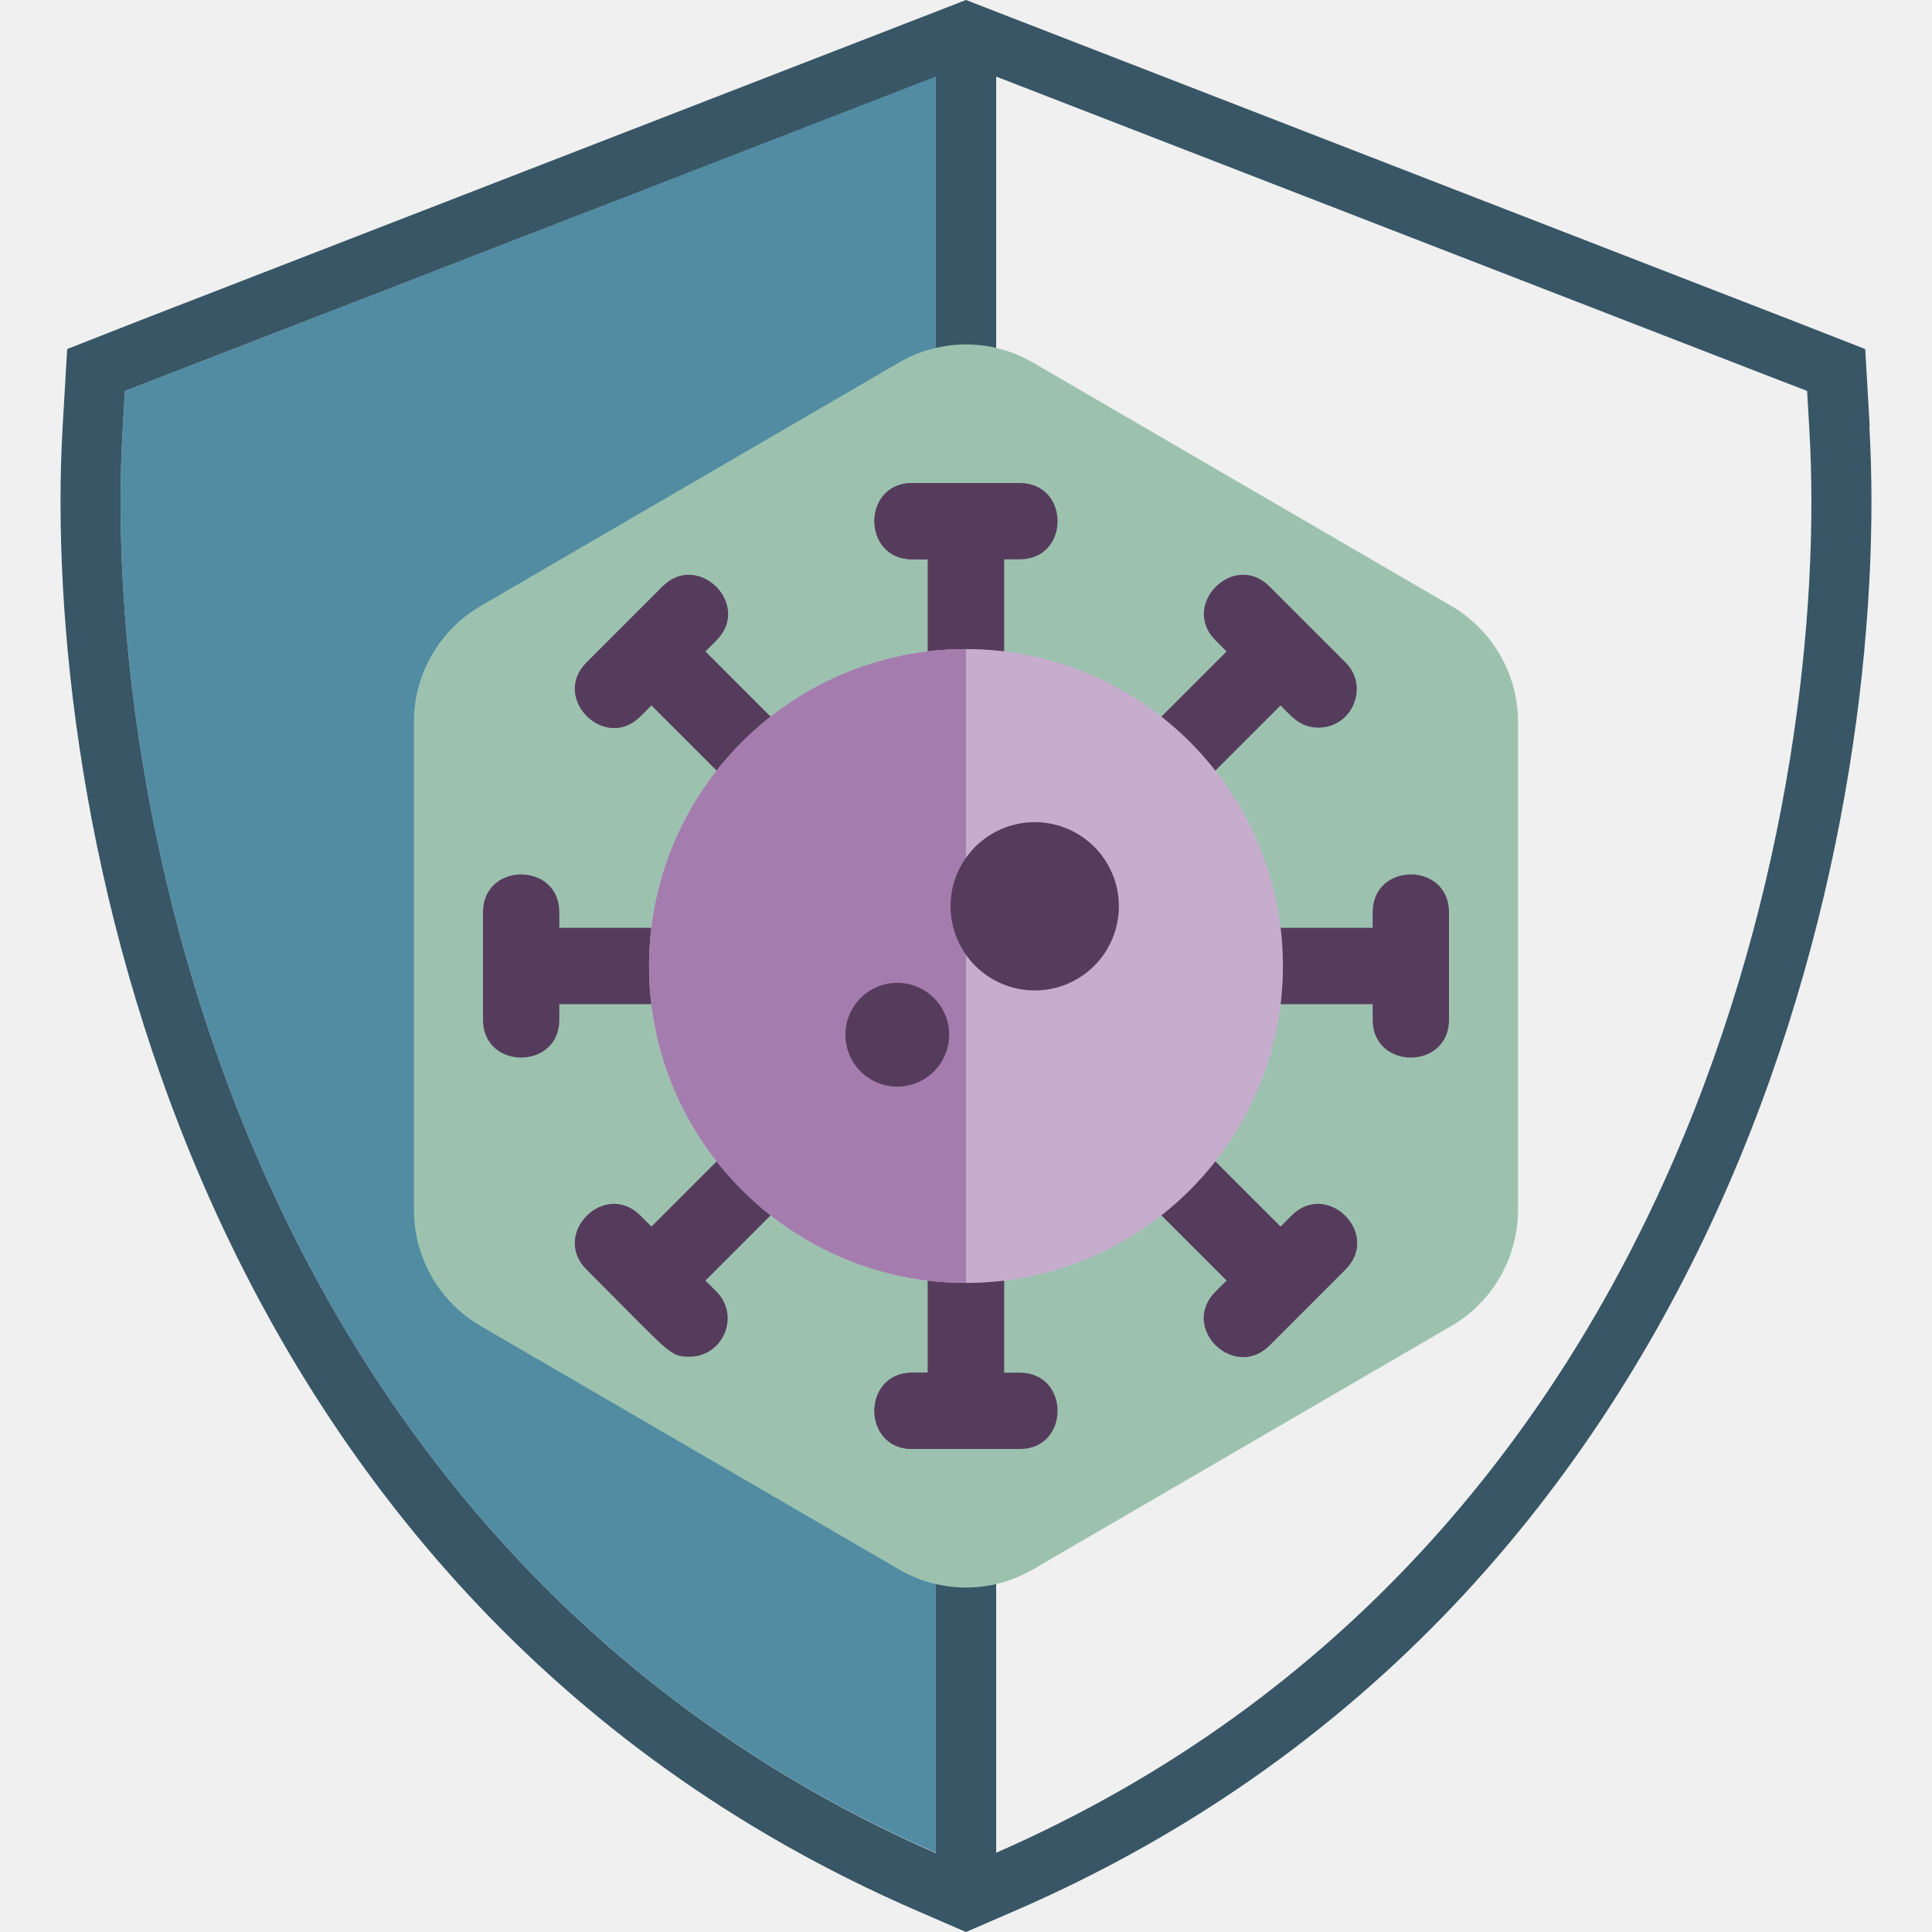
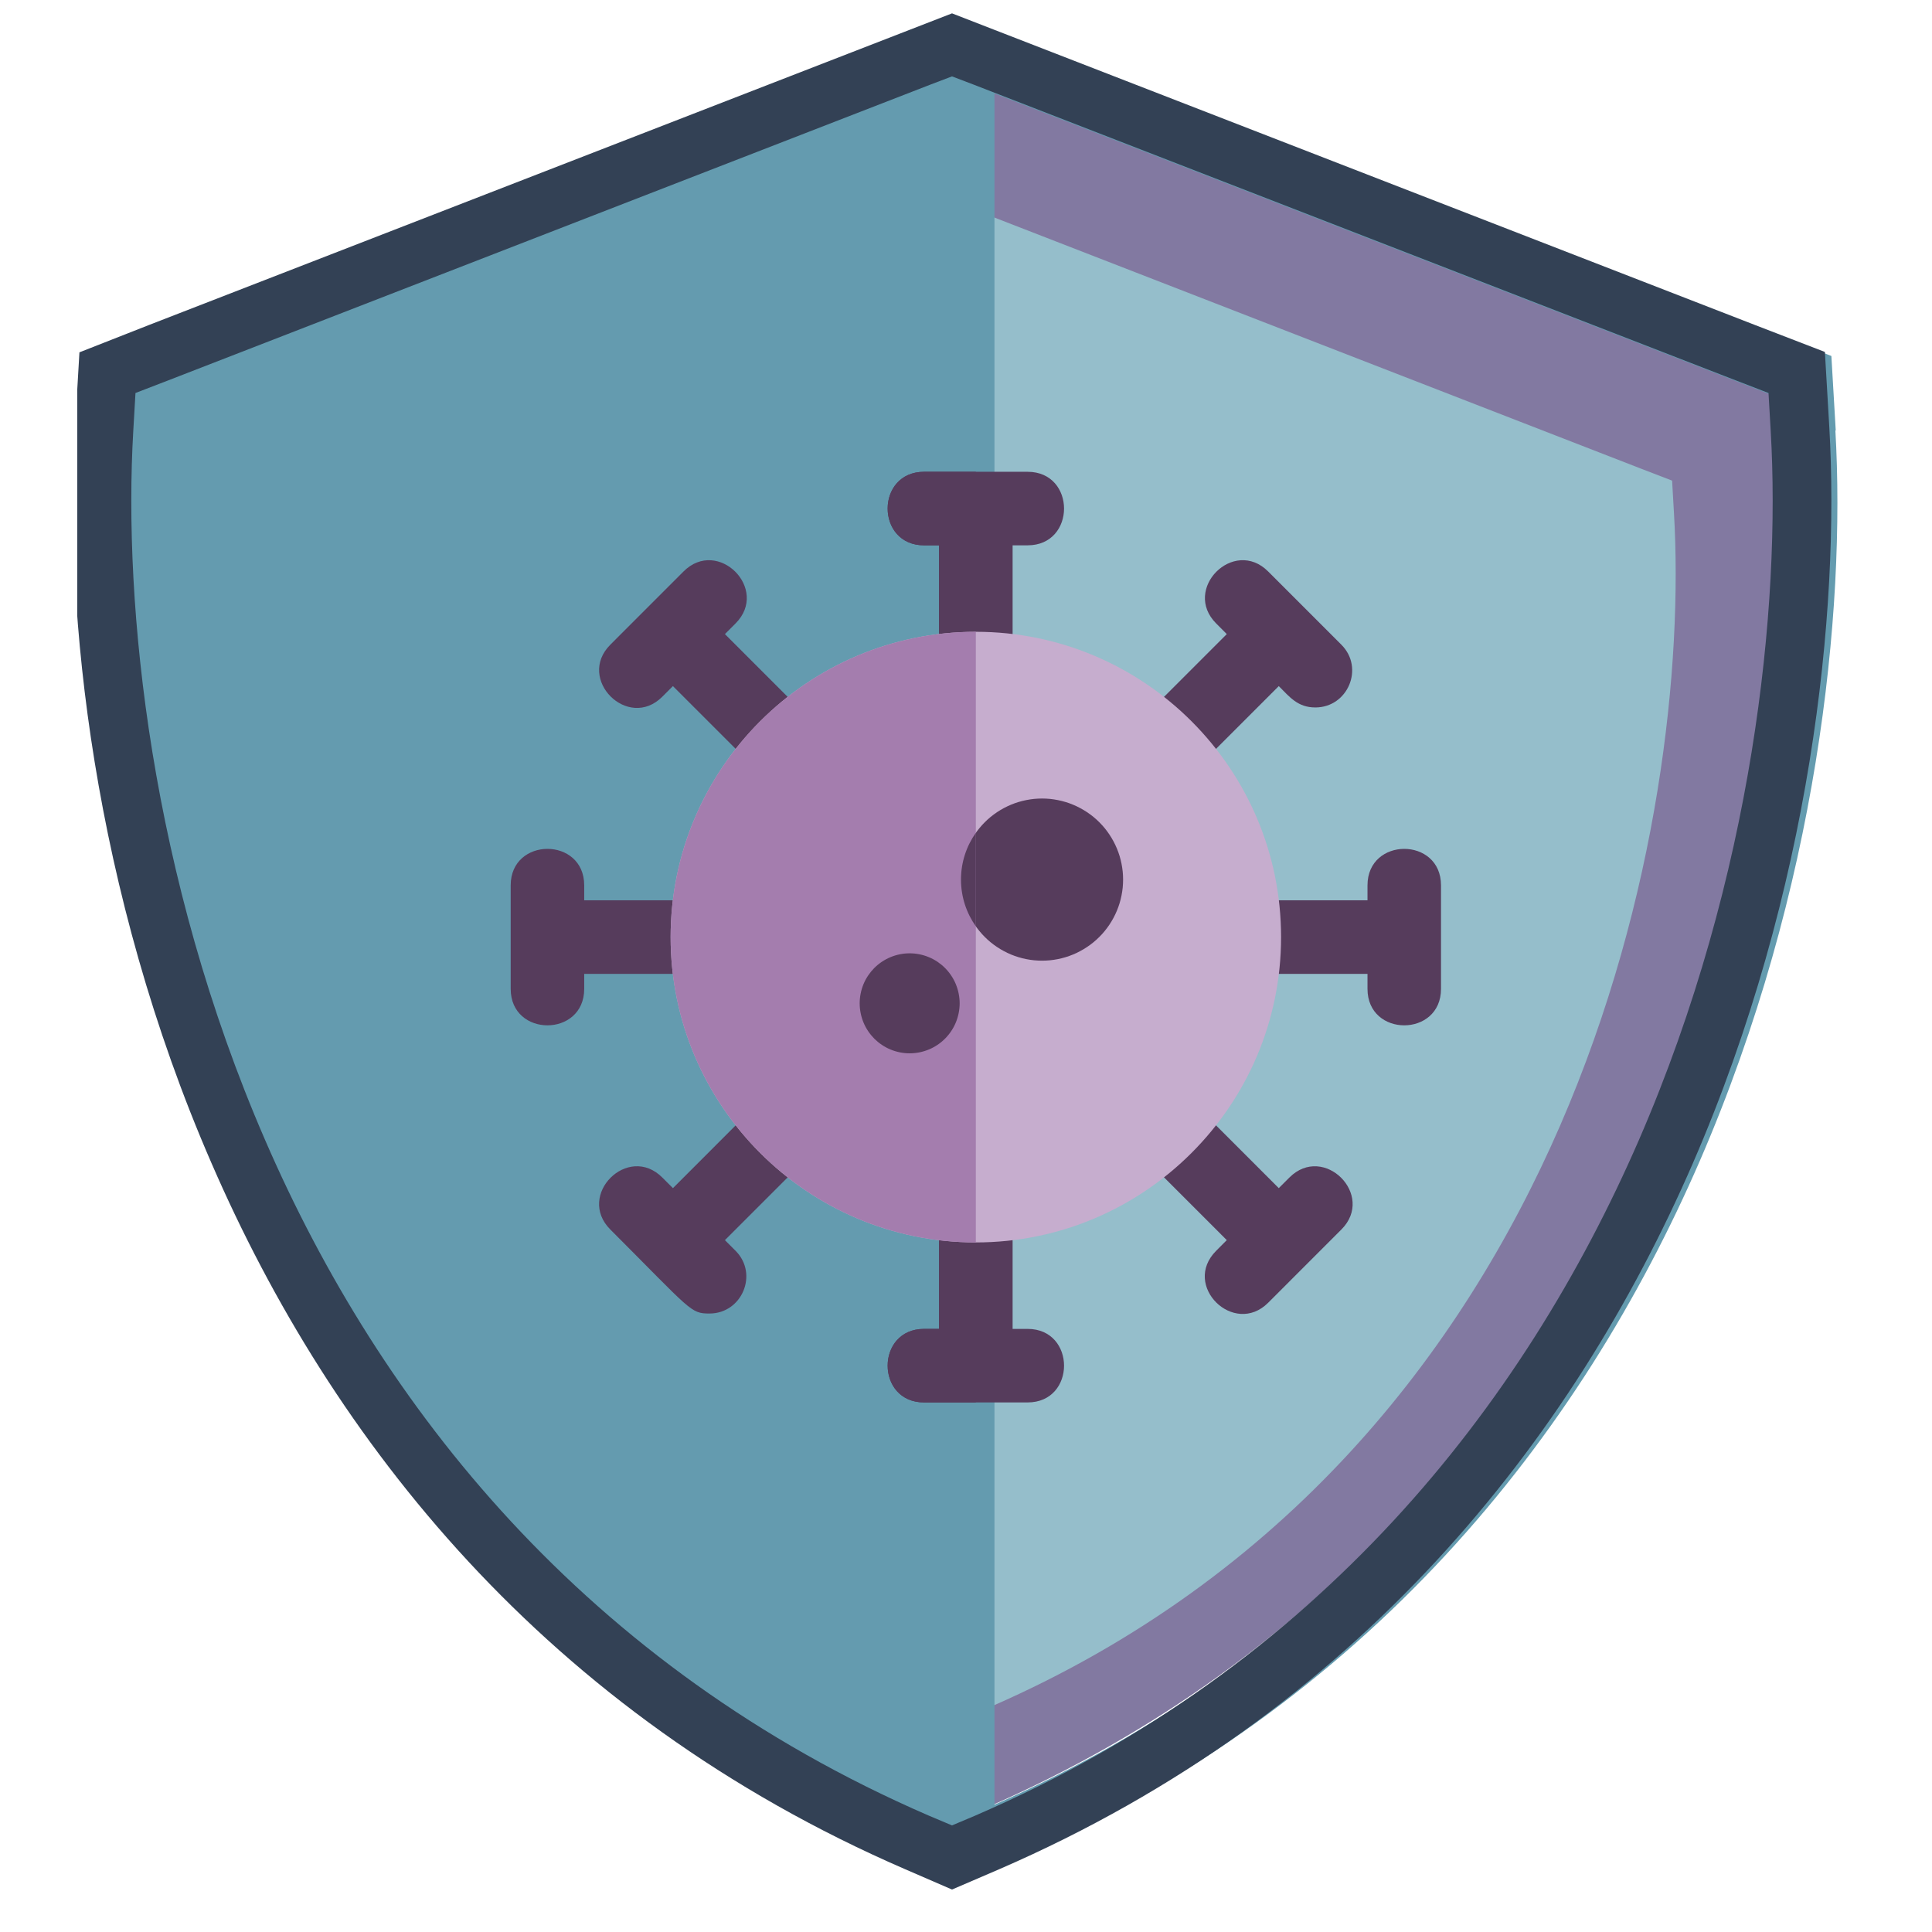
<svg xmlns="http://www.w3.org/2000/svg" width="500" zoomAndPan="magnify" viewBox="0 0 375 375" height="500" preserveAspectRatio="xMidYMid meet" version="1.0">
  <defs>
-     <clipPath id="88d47c40f9">
-       <path d="M 80.344 66.156 L 294.648 66.156 L 294.648 308.926 L 80.344 308.926 Z M 80.344 66.156 " clip-rule="nonzero" />
+     <clipPath id="4ffe143d66">
+       <path d="M 15 2.594 L 356 2.594 L 356 367 L 15 367 Z M 15 2.594 " clip-rule="nonzero" />
    </clipPath>
-     <clipPath id="4476d23efa">
-       <path d="M 174.531 304.641 L 93.309 257.383 C 85.281 252.715 80.344 244.129 80.344 234.84 L 80.344 140.152 C 80.344 130.867 85.281 122.281 93.309 117.609 L 174.531 70.352 C 182.547 65.691 192.449 65.691 200.461 70.352 L 281.684 117.609 C 289.711 122.281 294.648 130.867 294.648 140.152 L 294.648 234.84 C 294.648 244.129 289.711 252.715 281.684 257.383 L 200.461 304.641 C 192.449 309.305 182.547 309.305 174.531 304.641 Z M 174.531 304.641 " clip-rule="nonzero" />
+     <clipPath id="65497db7cb">
+       <path d="M 99.125 164.07 L 144.629 164.07 L 144.629 199.715 L 99.125 199.715 Z M 99.125 164.07 " clip-rule="nonzero" />
    </clipPath>
-     <clipPath id="4e7e9c61c2">
-       <path d="M 93.75 169 L 141 169 L 141 206 L 93.75 206 Z M 93.75 169 " clip-rule="nonzero" />
+     <clipPath id="52318166be">
+       <path d="M 172 91.574 L 207 91.574 L 207 137 L 172 137 Z M 172 91.574 " clip-rule="nonzero" />
    </clipPath>
-     <clipPath id="b4fa377545">
-       <path d="M 169 93.75 L 206 93.75 L 206 141 L 169 141 Z M 169 93.75 " clip-rule="nonzero" />
+     <clipPath id="bc8c91cb96">
+       <path d="M 172 226.691 L 207 226.691 L 207 272.211 L 172 272.211 Z M 172 226.691 " clip-rule="nonzero" />
    </clipPath>
-     <clipPath id="4690de3fd3">
-       <path d="M 169 234 L 206 234 L 206 281.25 L 169 281.25 Z M 169 234 " clip-rule="nonzero" />
+     <clipPath id="860693d140">
+       <path d="M 234.195 164.07 L 279.699 164.07 L 279.699 199.715 L 234.195 199.715 Z M 234.195 164.07 " clip-rule="nonzero" />
    </clipPath>
-     <clipPath id="8c16a47c59">
-       <path d="M 234 169 L 281.25 169 L 281.25 206 L 234 206 Z M 234 169 " clip-rule="nonzero" />
+     <clipPath id="98e5ae7aa4">
+       <path d="M 172 226.691 L 189.895 226.691 L 189.895 272.211 L 172 272.211 Z M 172 226.691 " clip-rule="nonzero" />
    </clipPath>
-     <clipPath id="8973cac953">
-       <path d="M 169 234 L 188 234 L 188 281.25 L 169 281.25 Z M 169 234 " clip-rule="nonzero" />
-     </clipPath>
-     <clipPath id="200bfb1173">
-       <path d="M 169 93.75 L 188 93.75 L 188 141 L 169 141 Z M 169 93.75 " clip-rule="nonzero" />
+     <clipPath id="baa75c86ed">
+       <path d="M 172 91.574 L 189.895 91.574 L 189.895 137 L 172 137 Z M 172 91.574 " clip-rule="nonzero" />
    </clipPath>
  </defs>
-   <path fill="#528ca3" d="M 23.805 83.422 C 21.754 118.434 27.246 172.41 50.172 225.219 C 73.098 277.953 113.598 329.809 181.641 359.617 L 181.641 14.797 L 31.273 73.168 L 24.242 75.879 Z M 23.805 83.422 " fill-opacity="1" fill-rule="nonzero" />
-   <path fill="#385666" d="M 181.641 14.867 L 181.641 359.691 C 113.598 329.809 73.098 277.953 50.172 225.219 C 27.246 172.41 21.754 118.434 23.805 83.422 L 24.242 75.879 L 31.273 73.168 Z M 193.359 359.691 L 193.359 14.867 L 343.727 73.168 L 350.758 75.879 L 351.195 83.422 C 353.246 118.434 347.754 172.41 324.828 225.219 C 301.902 277.953 261.402 329.809 193.359 359.617 Z M 362.914 82.762 L 362.035 67.75 L 347.973 62.254 L 195.996 3.297 L 187.5 0 L 179.004 3.297 L 27.027 62.254 L 13.039 67.75 L 12.16 82.762 C 10.035 119.312 15.746 175.27 39.477 229.906 C 63.43 285.059 106.129 339.77 178.199 370.973 L 187.5 375 L 196.801 370.973 C 268.871 339.77 311.57 285.059 335.523 229.906 C 359.254 175.195 364.965 119.312 362.84 82.762 Z M 362.914 82.762 " fill-opacity="1" fill-rule="nonzero" />
-   <g clip-path="url(#88d47c40f9)">
-     <g clip-path="url(#4476d23efa)">
-       <path fill="#9cc2af" d="M 294.648 62.809 L 294.648 312.277 L 80.344 312.277 L 80.344 62.809 Z M 294.648 62.809 " fill-opacity="1" fill-rule="nonzero" />
-     </g>
+   <rect x="-37.5" width="450" fill="#ffffff" y="-37.5" height="450" fill-opacity="1" />
+   <rect x="-37.5" width="450" fill="#ffffff" y="-37.5" height="450" fill-opacity="1" />
+   <path fill="#8279a1" d="M 344.547 83.629 C 346.527 117.477 341.223 169.652 319.066 220.703 C 296.914 271.68 257.773 321.812 192.02 350.625 L 192.02 17.293 L 337.328 73.719 L 344.125 76.34 Z M 344.547 83.629 " fill-opacity="1" fill-rule="nonzero" />
+   <path fill="#95becb" d="M 324.918 99.613 C 326.637 128.961 322.035 174.203 302.828 218.461 C 283.617 262.664 249.68 306.129 192.672 331.113 L 192.672 42.094 L 318.66 91.02 L 324.555 93.289 Z M 324.918 99.613 " fill-opacity="1" fill-rule="nonzero" />
+   <path stroke-linecap="butt" transform="matrix(0.963056, 0, 0, 0.963394, -54.10388, -68.4277)" fill-opacity="1" fill="#649baf" fill-rule="nonzero" stroke-linejoin="miter" d="M 87.054 158.406 C 85.002 193.418 90.494 247.394 113.423 300.202 C 136.348 352.937 176.848 404.792 244.889 434.602 L 244.889 89.781 L 94.526 148.152 L 87.492 150.864 Z M 87.054 158.406 " stroke="#649baf" stroke-width="1" stroke-opacity="1" stroke-miterlimit="4" />
+   <path fill="#649baf" d="M 181.738 18.148 L 181.738 350.352 C 116.211 321.562 77.207 271.605 55.129 220.801 C 33.047 169.926 27.758 117.926 29.734 84.195 L 30.156 76.93 L 36.93 74.316 Z M 193.027 350.352 L 193.027 18.148 L 337.836 74.316 L 344.609 76.93 L 345.031 84.195 C 347.004 117.926 341.715 169.926 319.637 220.801 C 297.559 271.605 258.555 321.562 193.027 350.281 Z M 356.316 83.559 L 355.469 69.098 L 341.926 63.801 L 195.562 7.004 L 187.383 3.828 L 179.199 7.004 L 32.84 63.801 L 19.367 69.098 L 18.52 83.559 C 16.473 118.773 21.973 172.68 44.828 225.316 C 67.895 278.449 109.016 331.16 178.426 361.219 L 187.383 365.102 L 196.34 361.219 C 265.746 331.16 306.871 278.449 329.938 225.316 C 352.789 172.609 358.289 118.773 356.246 83.559 Z M 356.316 83.559 " fill-opacity="1" fill-rule="nonzero" />
+   <g clip-path="url(#4ffe143d66)">
+     <path fill="#334155" d="M 184.785 14.828 L 180.66 16.395 L 33.125 73.648 L 26.297 76.281 L 25.871 83.605 C 23.879 117.605 29.211 170.023 51.469 221.305 C 73.793 272.801 113.469 323.441 180.23 352.391 L 184.785 354.309 L 189.332 352.391 C 256.027 323.516 295.699 272.801 318.098 221.305 C 340.352 170.023 345.684 117.605 343.691 83.605 L 343.266 76.281 L 336.441 73.648 L 188.906 16.395 Z M 354.215 68.387 L 355.07 82.969 C 357.133 118.527 351.582 172.797 328.551 225.859 C 305.297 279.344 263.773 332.547 193.883 362.844 L 184.785 366.758 L 175.754 362.844 C 105.789 332.547 64.34 279.418 41.09 225.859 C 17.977 172.797 12.43 118.461 14.566 82.969 L 15.418 68.387 L 28.996 63.051 L 176.535 5.797 L 184.785 2.594 L 193.031 5.797 L 340.566 63.051 L 354.215 68.316 Z M 354.215 68.387 " fill-opacity="1" fill-rule="nonzero" />
  </g>
-   <path fill="#563c5c" d="M 124.309 235.938 L 126.449 238.074 L 144.004 220.52 C 146.895 217.629 151.586 217.629 154.48 220.52 C 157.375 223.414 157.375 228.105 154.48 231 L 136.926 248.555 L 139.062 250.691 C 143.746 255.371 140.363 263.336 133.824 263.336 C 129.957 263.336 130.254 262.84 113.832 246.414 C 106.91 239.492 117.383 229.008 124.309 235.938 Z M 124.309 235.938 " fill-opacity="1" fill-rule="nonzero" />
-   <g clip-path="url(#4e7e9c61c2)">
-     <path fill="#563c5c" d="M 108.566 177.07 L 108.566 180.09 L 133.395 180.09 C 137.484 180.09 140.801 183.406 140.801 187.5 C 140.801 191.59 137.484 194.91 133.395 194.91 L 108.566 194.91 L 108.566 197.93 C 108.566 207.719 93.75 207.73 93.75 197.93 L 93.75 177.07 C 93.75 167.277 108.566 167.27 108.566 177.07 Z M 108.566 177.07 " fill-opacity="1" fill-rule="nonzero" />
+   <path fill="#563c5c" d="M 128.555 228.559 L 130.617 230.617 L 147.523 213.703 C 150.309 210.918 154.824 210.918 157.613 213.703 C 160.398 216.492 160.398 221.012 157.613 223.801 L 140.707 240.711 L 142.766 242.77 C 147.273 247.281 144.016 254.953 137.719 254.953 C 133.996 254.953 134.281 254.477 118.465 238.648 C 111.801 231.98 121.887 221.883 128.555 228.559 Z M 128.555 228.559 " fill-opacity="1" fill-rule="nonzero" />
+   <g clip-path="url(#65497db7cb)">
+     <path fill="#563c5c" d="M 113.395 171.844 L 113.395 174.754 L 137.305 174.754 C 141.246 174.754 144.438 177.949 144.438 181.895 C 144.438 185.832 141.246 189.031 137.305 189.031 L 113.395 189.031 L 113.395 191.941 C 113.395 201.371 99.125 201.383 99.125 191.941 L 99.125 171.844 C 99.125 162.41 113.395 162.402 113.395 171.844 Z M 113.395 171.844 " fill-opacity="1" fill-rule="nonzero" />
  </g>
-   <path fill="#563c5c" d="M 144.004 154.48 L 126.445 136.926 L 124.309 139.062 C 117.398 145.973 106.914 135.5 113.832 128.586 C 126.562 115.852 100.426 141.992 128.582 113.832 C 135.504 106.91 145.992 117.379 139.062 124.309 L 136.926 126.449 L 154.48 144.004 C 157.371 146.895 157.371 151.586 154.48 154.48 C 151.586 157.371 146.895 157.371 144.004 154.48 Z M 144.004 154.48 " fill-opacity="1" fill-rule="nonzero" />
-   <g clip-path="url(#b4fa377545)">
-     <path fill="#563c5c" d="M 177.07 93.75 L 197.93 93.75 C 207.719 93.75 207.73 108.566 197.93 108.566 L 194.91 108.566 L 194.91 133.395 C 194.91 137.484 191.59 140.801 187.5 140.801 C 183.406 140.801 180.09 137.484 180.09 133.395 L 180.09 108.566 L 177.07 108.566 C 167.277 108.566 167.27 93.75 177.07 93.75 Z M 177.07 93.75 " fill-opacity="1" fill-rule="nonzero" />
+   <path fill="#563c5c" d="M 147.523 150.082 L 130.613 133.172 L 128.555 135.23 C 121.902 141.887 111.805 131.797 118.465 125.137 C 130.727 112.867 105.555 138.051 132.672 110.922 C 139.336 104.254 149.438 114.34 142.766 121.016 L 140.707 123.078 L 157.613 139.988 C 160.395 142.773 160.395 147.293 157.613 150.082 C 154.824 152.867 150.309 152.867 147.523 150.082 Z M 147.523 150.082 " fill-opacity="1" fill-rule="nonzero" />
+   <g clip-path="url(#52318166be)">
+     <path fill="#563c5c" d="M 179.367 91.574 L 199.457 91.574 C 208.883 91.574 208.895 105.848 199.457 105.848 L 196.547 105.848 L 196.547 129.77 C 196.547 133.707 193.352 136.902 189.414 136.902 C 185.469 136.902 182.277 133.707 182.277 129.77 L 182.277 105.848 L 179.367 105.848 C 169.938 105.848 169.93 91.574 179.367 91.574 Z M 179.367 91.574 " fill-opacity="1" fill-rule="nonzero" />
  </g>
-   <g clip-path="url(#4690de3fd3)">
-     <path fill="#563c5c" d="M 177.07 266.434 L 180.09 266.434 L 180.09 241.605 C 180.09 237.516 183.406 234.199 187.5 234.199 C 191.59 234.199 194.91 237.516 194.91 241.605 L 194.91 266.434 L 197.93 266.434 C 207.719 266.434 207.73 281.25 197.93 281.25 L 177.07 281.25 C 167.277 281.25 167.27 266.434 177.07 266.434 Z M 177.07 266.434 " fill-opacity="1" fill-rule="nonzero" />
+   <g clip-path="url(#bc8c91cb96)">
+     <path fill="#563c5c" d="M 179.367 257.938 L 182.277 257.938 L 182.277 234.02 C 182.277 230.078 185.469 226.883 189.414 226.883 C 193.352 226.883 196.547 230.078 196.547 234.02 L 196.547 257.938 L 199.457 257.938 C 208.883 257.938 208.895 272.211 199.457 272.211 L 179.367 272.211 C 169.938 272.211 169.93 257.938 179.367 257.938 Z M 179.367 257.938 " fill-opacity="1" fill-rule="nonzero" />
  </g>
-   <path fill="#563c5c" d="M 238.074 126.449 L 235.938 124.309 C 229.016 117.387 239.484 106.902 246.414 113.832 C 259.148 126.566 233.008 100.426 261.168 128.586 C 265.852 133.266 262.469 141.23 255.93 141.23 C 252.375 141.23 250.762 139.137 248.555 136.926 L 231 154.48 C 228.105 157.371 223.414 157.371 220.52 154.48 C 217.629 151.586 217.629 146.895 220.52 144.004 Z M 238.074 126.449 " fill-opacity="1" fill-rule="nonzero" />
-   <g clip-path="url(#8c16a47c59)">
-     <path fill="#563c5c" d="M 241.605 194.91 C 237.516 194.91 234.199 191.59 234.199 187.5 C 234.199 183.41 237.516 180.09 241.605 180.09 L 266.434 180.09 L 266.434 177.07 C 266.434 167.281 281.25 167.27 281.25 177.07 L 281.25 197.93 C 281.25 207.719 266.434 207.73 266.434 197.93 L 266.434 194.91 Z M 241.605 194.91 " fill-opacity="1" fill-rule="nonzero" />
+   <path fill="#563c5c" d="M 238.117 123.078 L 236.062 121.016 C 229.395 114.348 239.477 104.246 246.148 110.922 C 258.414 123.188 233.238 98.008 260.359 125.137 C 264.871 129.645 261.613 137.316 255.312 137.316 C 251.891 137.316 250.336 135.301 248.211 133.172 L 231.305 150.082 C 228.52 152.867 224 152.867 221.211 150.082 C 218.43 147.293 218.43 142.773 221.211 139.988 Z M 238.117 123.078 " fill-opacity="1" fill-rule="nonzero" />
+   <g clip-path="url(#860693d140)">
+     <path fill="#563c5c" d="M 241.52 189.031 C 237.582 189.031 234.387 185.832 234.387 181.895 C 234.387 177.953 237.582 174.754 241.52 174.754 L 265.43 174.754 L 265.43 171.844 C 265.43 162.414 279.699 162.402 279.699 171.844 L 279.699 191.941 C 279.699 201.371 265.43 201.383 265.43 191.941 L 265.43 189.031 Z M 241.52 189.031 " fill-opacity="1" fill-rule="nonzero" />
  </g>
-   <path fill="#563c5c" d="M 230.996 220.52 L 248.555 238.074 L 250.691 235.938 C 257.613 229.016 268.098 239.484 261.168 246.414 C 248.438 259.148 274.574 233.008 246.414 261.168 C 239.551 268.031 228.922 257.707 235.938 250.688 L 238.074 248.551 L 220.52 230.996 C 217.629 228.105 217.629 223.414 220.52 220.52 C 223.414 217.629 228.105 217.629 230.996 220.52 Z M 230.996 220.52 " fill-opacity="1" fill-rule="nonzero" />
-   <g clip-path="url(#8973cac953)">
-     <path fill="#563c5c" d="M 177.07 266.434 L 180.09 266.434 L 180.09 241.605 C 180.09 237.516 183.406 234.199 187.5 234.199 L 187.5 281.25 L 177.07 281.25 C 167.277 281.25 167.27 266.434 177.07 266.434 Z M 177.07 266.434 " fill-opacity="1" fill-rule="nonzero" />
+   <path fill="#563c5c" d="M 231.301 213.703 L 248.211 230.617 L 250.27 228.559 C 256.938 221.891 267.031 231.973 260.359 238.648 C 248.098 250.918 273.27 225.734 246.148 252.863 C 239.539 259.477 229.305 249.531 236.062 242.77 L 238.117 240.707 L 221.211 223.797 C 218.43 221.012 218.43 216.492 221.211 213.703 C 224 210.918 228.52 210.918 231.301 213.703 Z M 231.301 213.703 " fill-opacity="1" fill-rule="nonzero" />
+   <g clip-path="url(#98e5ae7aa4)">
+     <path fill="#563c5c" d="M 179.367 257.938 L 182.277 257.938 L 182.277 234.02 C 182.277 230.078 185.469 226.883 189.414 226.883 L 189.414 272.211 L 179.367 272.211 C 169.938 272.211 169.93 257.938 179.367 257.938 Z M 179.367 257.938 " fill-opacity="1" fill-rule="nonzero" />
  </g>
-   <g clip-path="url(#200bfb1173)">
-     <path fill="#563c5c" d="M 177.07 93.75 L 187.5 93.75 L 187.5 140.801 C 183.406 140.801 180.09 137.484 180.09 133.395 L 180.09 108.566 L 177.07 108.566 C 167.277 108.566 167.27 93.75 177.07 93.75 Z M 177.07 93.75 " fill-opacity="1" fill-rule="nonzero" />
+   <g clip-path="url(#baa75c86ed)">
+     <path fill="#563c5c" d="M 179.367 91.574 L 189.414 91.574 L 189.414 136.902 C 185.469 136.902 182.277 133.707 182.277 129.77 L 182.277 105.848 L 179.367 105.848 C 169.938 105.848 169.93 91.574 179.367 91.574 Z M 179.367 91.574 " fill-opacity="1" fill-rule="nonzero" />
  </g>
-   <path fill="#c6adce" d="M 187.5 249.016 C 221.418 249.016 249.016 221.418 249.016 187.5 C 249.016 153.578 221.418 125.984 187.5 125.984 C 153.578 125.984 125.984 153.578 125.984 187.5 C 125.984 221.418 153.578 249.016 187.5 249.016 Z M 187.5 249.016 " fill-opacity="1" fill-rule="nonzero" />
-   <path fill="#563c5c" d="M 184.508 175.914 C 184.508 176.449 184.531 176.98 184.586 177.516 C 184.637 178.047 184.715 178.574 184.82 179.098 C 184.926 179.625 185.055 180.141 185.211 180.652 C 185.367 181.168 185.547 181.668 185.75 182.164 C 185.953 182.656 186.184 183.141 186.438 183.613 C 186.688 184.086 186.961 184.543 187.258 184.988 C 187.559 185.434 187.875 185.859 188.215 186.273 C 188.555 186.688 188.914 187.086 189.289 187.461 C 189.668 187.84 190.066 188.199 190.48 188.539 C 190.891 188.879 191.32 189.195 191.766 189.492 C 192.211 189.789 192.668 190.066 193.141 190.316 C 193.613 190.57 194.098 190.797 194.59 191.004 C 195.086 191.207 195.586 191.387 196.098 191.543 C 196.609 191.699 197.129 191.828 197.652 191.934 C 198.18 192.035 198.707 192.117 199.238 192.168 C 199.773 192.219 200.305 192.246 200.84 192.246 C 201.375 192.246 201.91 192.219 202.441 192.168 C 202.973 192.117 203.504 192.035 204.027 191.934 C 204.551 191.828 205.07 191.699 205.582 191.543 C 206.094 191.387 206.598 191.207 207.09 191.004 C 207.586 190.797 208.07 190.57 208.539 190.316 C 209.012 190.066 209.469 189.789 209.914 189.492 C 210.359 189.195 210.789 188.879 211.203 188.539 C 211.617 188.199 212.012 187.84 212.391 187.461 C 212.77 187.086 213.129 186.688 213.469 186.273 C 213.805 185.859 214.125 185.434 214.422 184.988 C 214.719 184.543 214.992 184.086 215.246 183.613 C 215.496 183.141 215.727 182.656 215.93 182.164 C 216.137 181.668 216.316 181.168 216.473 180.652 C 216.625 180.141 216.758 179.625 216.859 179.098 C 216.965 178.574 217.043 178.047 217.098 177.516 C 217.148 176.98 217.176 176.449 217.176 175.914 C 217.176 175.379 217.148 174.844 217.098 174.312 C 217.043 173.781 216.965 173.25 216.859 172.727 C 216.758 172.203 216.625 171.684 216.473 171.172 C 216.316 170.66 216.137 170.156 215.93 169.66 C 215.727 169.168 215.496 168.684 215.246 168.215 C 214.992 167.742 214.719 167.281 214.422 166.84 C 214.125 166.395 213.805 165.965 213.469 165.551 C 213.129 165.137 212.77 164.742 212.391 164.363 C 212.012 163.984 211.617 163.625 211.203 163.285 C 210.789 162.945 210.359 162.629 209.914 162.332 C 209.469 162.035 209.012 161.762 208.539 161.508 C 208.07 161.254 207.586 161.027 207.09 160.824 C 206.598 160.617 206.094 160.438 205.582 160.281 C 205.07 160.129 204.551 159.996 204.027 159.895 C 203.504 159.789 202.973 159.711 202.441 159.656 C 201.91 159.605 201.375 159.578 200.84 159.578 C 200.305 159.578 199.773 159.605 199.238 159.656 C 198.707 159.711 198.18 159.789 197.652 159.895 C 197.129 159.996 196.609 160.129 196.098 160.281 C 195.586 160.438 195.086 160.617 194.59 160.824 C 194.098 161.027 193.613 161.254 193.141 161.508 C 192.668 161.762 192.211 162.035 191.766 162.332 C 191.32 162.629 190.891 162.945 190.48 163.285 C 190.066 163.625 189.668 163.984 189.289 164.363 C 188.914 164.742 188.555 165.137 188.215 165.551 C 187.875 165.965 187.559 166.395 187.258 166.84 C 186.961 167.281 186.688 167.742 186.438 168.215 C 186.184 168.684 185.953 169.168 185.75 169.66 C 185.547 170.156 185.367 170.66 185.211 171.172 C 185.055 171.684 184.926 172.203 184.82 172.727 C 184.715 173.25 184.637 173.781 184.586 174.312 C 184.531 174.844 184.508 175.379 184.508 175.914 Z M 184.508 175.914 " fill-opacity="1" fill-rule="nonzero" />
-   <path fill="#a47dae" d="M 187.5 125.984 L 187.5 249.016 C 153.578 249.016 125.984 221.418 125.984 187.5 C 125.984 153.578 153.578 125.984 187.5 125.984 Z M 187.5 125.984 " fill-opacity="1" fill-rule="nonzero" />
-   <path fill="#563c5c" d="M 187.5 166.488 L 187.5 185.332 C 185.617 182.668 184.504 179.422 184.504 175.91 C 184.504 172.398 185.617 169.152 187.5 166.488 Z M 187.5 166.488 " fill-opacity="1" fill-rule="nonzero" />
-   <path fill="#563c5c" d="M 164.086 200.84 C 164.086 201.5 164.152 202.156 164.281 202.805 C 164.41 203.453 164.602 204.086 164.852 204.695 C 165.105 205.305 165.418 205.887 165.785 206.438 C 166.152 206.988 166.57 207.496 167.035 207.965 C 167.504 208.43 168.012 208.848 168.562 209.215 C 169.113 209.582 169.695 209.895 170.305 210.148 C 170.914 210.398 171.547 210.59 172.195 210.719 C 172.844 210.848 173.5 210.914 174.16 210.914 C 174.82 210.914 175.477 210.848 176.125 210.719 C 176.773 210.59 177.402 210.398 178.016 210.148 C 178.625 209.895 179.207 209.582 179.758 209.215 C 180.305 208.848 180.816 208.43 181.281 207.965 C 181.75 207.496 182.168 206.988 182.535 206.438 C 182.902 205.887 183.215 205.305 183.465 204.695 C 183.719 204.086 183.91 203.453 184.039 202.805 C 184.168 202.156 184.234 201.5 184.234 200.84 C 184.234 200.18 184.168 199.523 184.039 198.875 C 183.91 198.227 183.719 197.598 183.465 196.984 C 183.215 196.375 182.902 195.793 182.535 195.242 C 182.168 194.695 181.75 194.184 181.281 193.719 C 180.816 193.25 180.305 192.832 179.758 192.465 C 179.207 192.098 178.625 191.785 178.016 191.535 C 177.402 191.281 176.773 191.09 176.125 190.961 C 175.477 190.832 174.82 190.766 174.16 190.766 C 173.5 190.766 172.844 190.832 172.195 190.961 C 171.547 191.09 170.914 191.281 170.305 191.535 C 169.695 191.785 169.113 192.098 168.562 192.465 C 168.012 192.832 167.504 193.25 167.035 193.719 C 166.57 194.184 166.152 194.695 165.785 195.242 C 165.418 195.793 165.105 196.375 164.852 196.984 C 164.602 197.598 164.41 198.227 164.281 198.875 C 164.152 199.523 164.086 200.18 164.086 200.84 Z M 164.086 200.84 " fill-opacity="1" fill-rule="nonzero" />
+   <path fill="#c6adce" d="M 189.41 241.156 C 222.078 241.156 248.656 214.57 248.656 181.895 C 248.656 149.211 222.078 122.629 189.41 122.629 C 156.742 122.629 130.168 149.211 130.168 181.895 C 130.168 214.57 156.742 241.156 189.41 241.156 Z M 189.41 241.156 " fill-opacity="1" fill-rule="nonzero" />
+   <path fill="#563c5c" d="M 186.531 170.73 C 186.531 171.246 186.555 171.758 186.605 172.273 C 186.656 172.785 186.73 173.293 186.832 173.797 C 186.934 174.305 187.059 174.805 187.207 175.297 C 187.359 175.793 187.531 176.273 187.727 176.754 C 187.922 177.227 188.145 177.691 188.391 178.148 C 188.629 178.605 188.895 179.043 189.18 179.473 C 189.469 179.902 189.773 180.312 190.102 180.711 C 190.43 181.109 190.773 181.492 191.137 181.855 C 191.5 182.219 191.883 182.566 192.281 182.895 C 192.68 183.223 193.094 183.527 193.52 183.812 C 193.949 184.098 194.391 184.363 194.844 184.605 C 195.301 184.852 195.766 185.07 196.238 185.27 C 196.719 185.465 197.199 185.637 197.691 185.789 C 198.184 185.938 198.684 186.062 199.191 186.164 C 199.699 186.262 200.203 186.34 200.719 186.391 C 201.234 186.438 201.742 186.465 202.258 186.465 C 202.773 186.465 203.289 186.438 203.801 186.391 C 204.312 186.34 204.824 186.262 205.328 186.164 C 205.832 186.062 206.332 185.938 206.824 185.789 C 207.32 185.637 207.805 185.465 208.277 185.27 C 208.758 185.07 209.223 184.852 209.672 184.605 C 210.129 184.363 210.57 184.098 210.996 183.812 C 211.426 183.527 211.84 183.223 212.238 182.895 C 212.637 182.566 213.02 182.219 213.383 181.855 C 213.75 181.492 214.094 181.109 214.422 180.711 C 214.746 180.312 215.055 179.902 215.34 179.473 C 215.625 179.043 215.887 178.605 216.133 178.148 C 216.375 177.691 216.598 177.227 216.793 176.754 C 216.992 176.273 217.164 175.793 217.316 175.297 C 217.461 174.805 217.59 174.305 217.688 173.797 C 217.789 173.293 217.863 172.785 217.918 172.273 C 217.965 171.758 217.992 171.246 217.992 170.73 C 217.992 170.215 217.965 169.699 217.918 169.188 C 217.863 168.676 217.789 168.164 217.688 167.66 C 217.59 167.156 217.461 166.656 217.316 166.164 C 217.164 165.668 216.992 165.184 216.793 164.707 C 216.598 164.23 216.375 163.766 216.133 163.312 C 215.887 162.859 215.625 162.414 215.34 161.988 C 215.055 161.559 214.746 161.145 214.422 160.746 C 214.094 160.348 213.75 159.969 213.383 159.602 C 213.02 159.238 212.637 158.891 212.238 158.562 C 211.84 158.238 211.426 157.934 210.996 157.645 C 210.57 157.359 210.129 157.098 209.672 156.852 C 209.223 156.609 208.758 156.391 208.277 156.191 C 207.805 155.992 207.32 155.82 206.824 155.672 C 206.332 155.523 205.832 155.395 205.328 155.297 C 204.824 155.195 204.312 155.121 203.801 155.066 C 203.289 155.02 202.773 154.992 202.258 154.992 C 201.742 154.992 201.234 155.02 200.719 155.066 C 200.203 155.121 199.699 155.195 199.191 155.297 C 198.684 155.395 198.184 155.523 197.691 155.672 C 197.199 155.82 196.719 155.992 196.238 156.191 C 195.766 156.391 195.301 156.609 194.844 156.852 C 194.391 157.098 193.949 157.359 193.52 157.645 C 193.094 157.934 192.68 158.238 192.281 158.562 C 191.883 158.891 191.5 159.238 191.137 159.602 C 190.773 159.969 190.43 160.348 190.102 160.746 C 189.773 161.145 189.469 161.559 189.18 161.988 C 188.895 162.414 188.629 162.859 188.391 163.312 C 188.145 163.766 187.922 164.23 187.727 164.707 C 187.531 165.184 187.359 165.668 187.207 166.164 C 187.059 166.656 186.934 167.156 186.832 167.66 C 186.73 168.164 186.656 168.676 186.605 169.188 C 186.555 169.699 186.531 170.215 186.531 170.73 Z M 186.531 170.73 " fill-opacity="1" fill-rule="nonzero" />
+   <path fill="#a47dae" d="M 189.41 122.629 L 189.41 241.156 C 156.742 241.156 130.168 214.57 130.168 181.895 C 130.168 149.211 156.742 122.629 189.41 122.629 Z M 189.41 122.629 " fill-opacity="1" fill-rule="nonzero" />
+   <path fill="#563c5c" d="M 189.41 161.648 L 189.41 179.805 C 187.598 177.238 186.527 174.109 186.527 170.727 C 186.527 167.344 187.598 164.215 189.41 161.648 Z M 189.41 161.648 " fill-opacity="1" fill-rule="nonzero" />
+   <path fill="#563c5c" d="M 166.863 194.746 C 166.863 195.379 166.926 196.012 167.051 196.637 C 167.176 197.262 167.359 197.871 167.602 198.457 C 167.844 199.047 168.145 199.605 168.5 200.137 C 168.855 200.668 169.258 201.156 169.703 201.609 C 170.156 202.055 170.645 202.461 171.176 202.812 C 171.707 203.168 172.266 203.469 172.852 203.711 C 173.438 203.953 174.047 204.137 174.672 204.262 C 175.297 204.387 175.93 204.449 176.566 204.449 C 177.203 204.449 177.832 204.387 178.457 204.262 C 179.082 204.137 179.688 203.953 180.277 203.711 C 180.863 203.469 181.426 203.168 181.957 202.812 C 182.484 202.461 182.977 202.055 183.422 201.609 C 183.875 201.156 184.277 200.668 184.629 200.137 C 184.984 199.605 185.285 199.047 185.527 198.457 C 185.77 197.871 185.953 197.262 186.078 196.637 C 186.203 196.012 186.27 195.379 186.27 194.746 C 186.27 194.109 186.203 193.477 186.078 192.852 C 185.953 192.227 185.77 191.621 185.527 191.031 C 185.285 190.441 184.984 189.883 184.629 189.352 C 184.277 188.824 183.875 188.332 183.422 187.883 C 182.977 187.434 182.484 187.031 181.957 186.676 C 181.426 186.324 180.863 186.02 180.277 185.781 C 179.688 185.535 179.082 185.352 178.457 185.227 C 177.832 185.102 177.203 185.039 176.566 185.039 C 175.93 185.039 175.297 185.102 174.672 185.227 C 174.047 185.352 173.438 185.535 172.852 185.781 C 172.266 186.02 171.707 186.324 171.176 186.676 C 170.645 187.031 170.156 187.434 169.703 187.883 C 169.258 188.332 168.855 188.824 168.5 189.352 C 168.145 189.883 167.844 190.441 167.602 191.031 C 167.359 191.621 167.176 192.227 167.051 192.852 C 166.926 193.477 166.863 194.109 166.863 194.746 Z M 166.863 194.746 " fill-opacity="1" fill-rule="nonzero" />
</svg>
